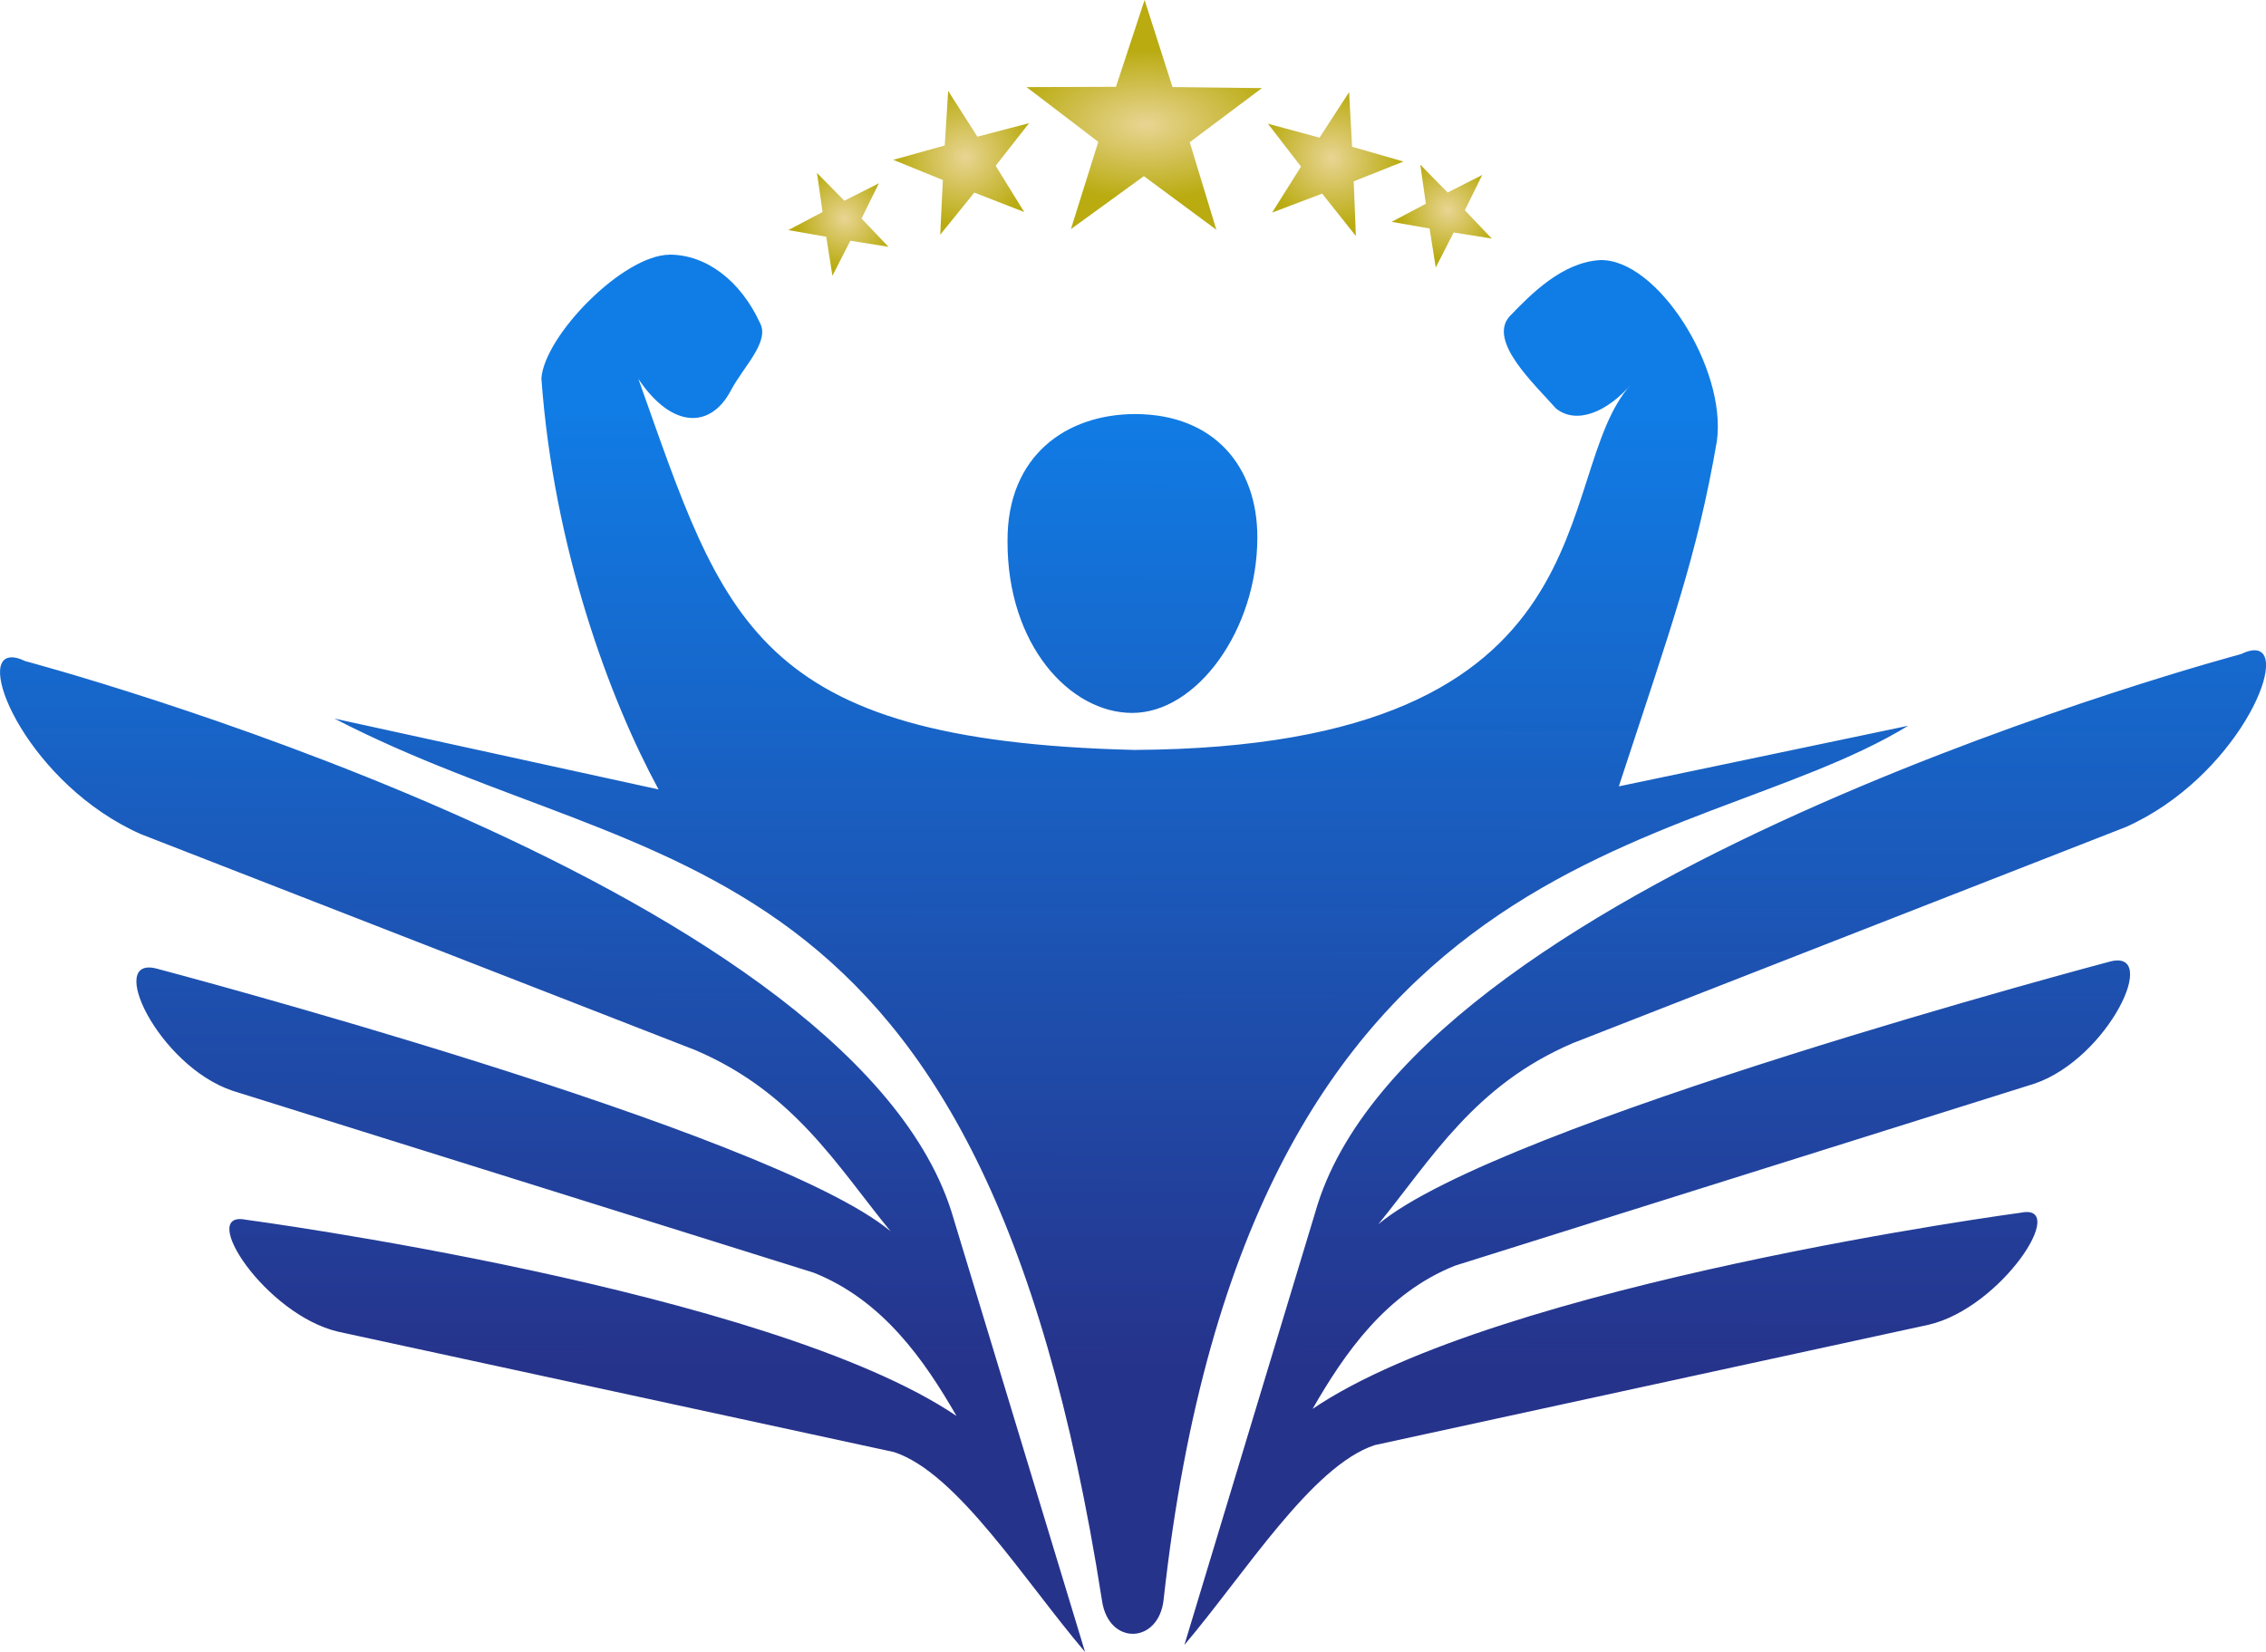
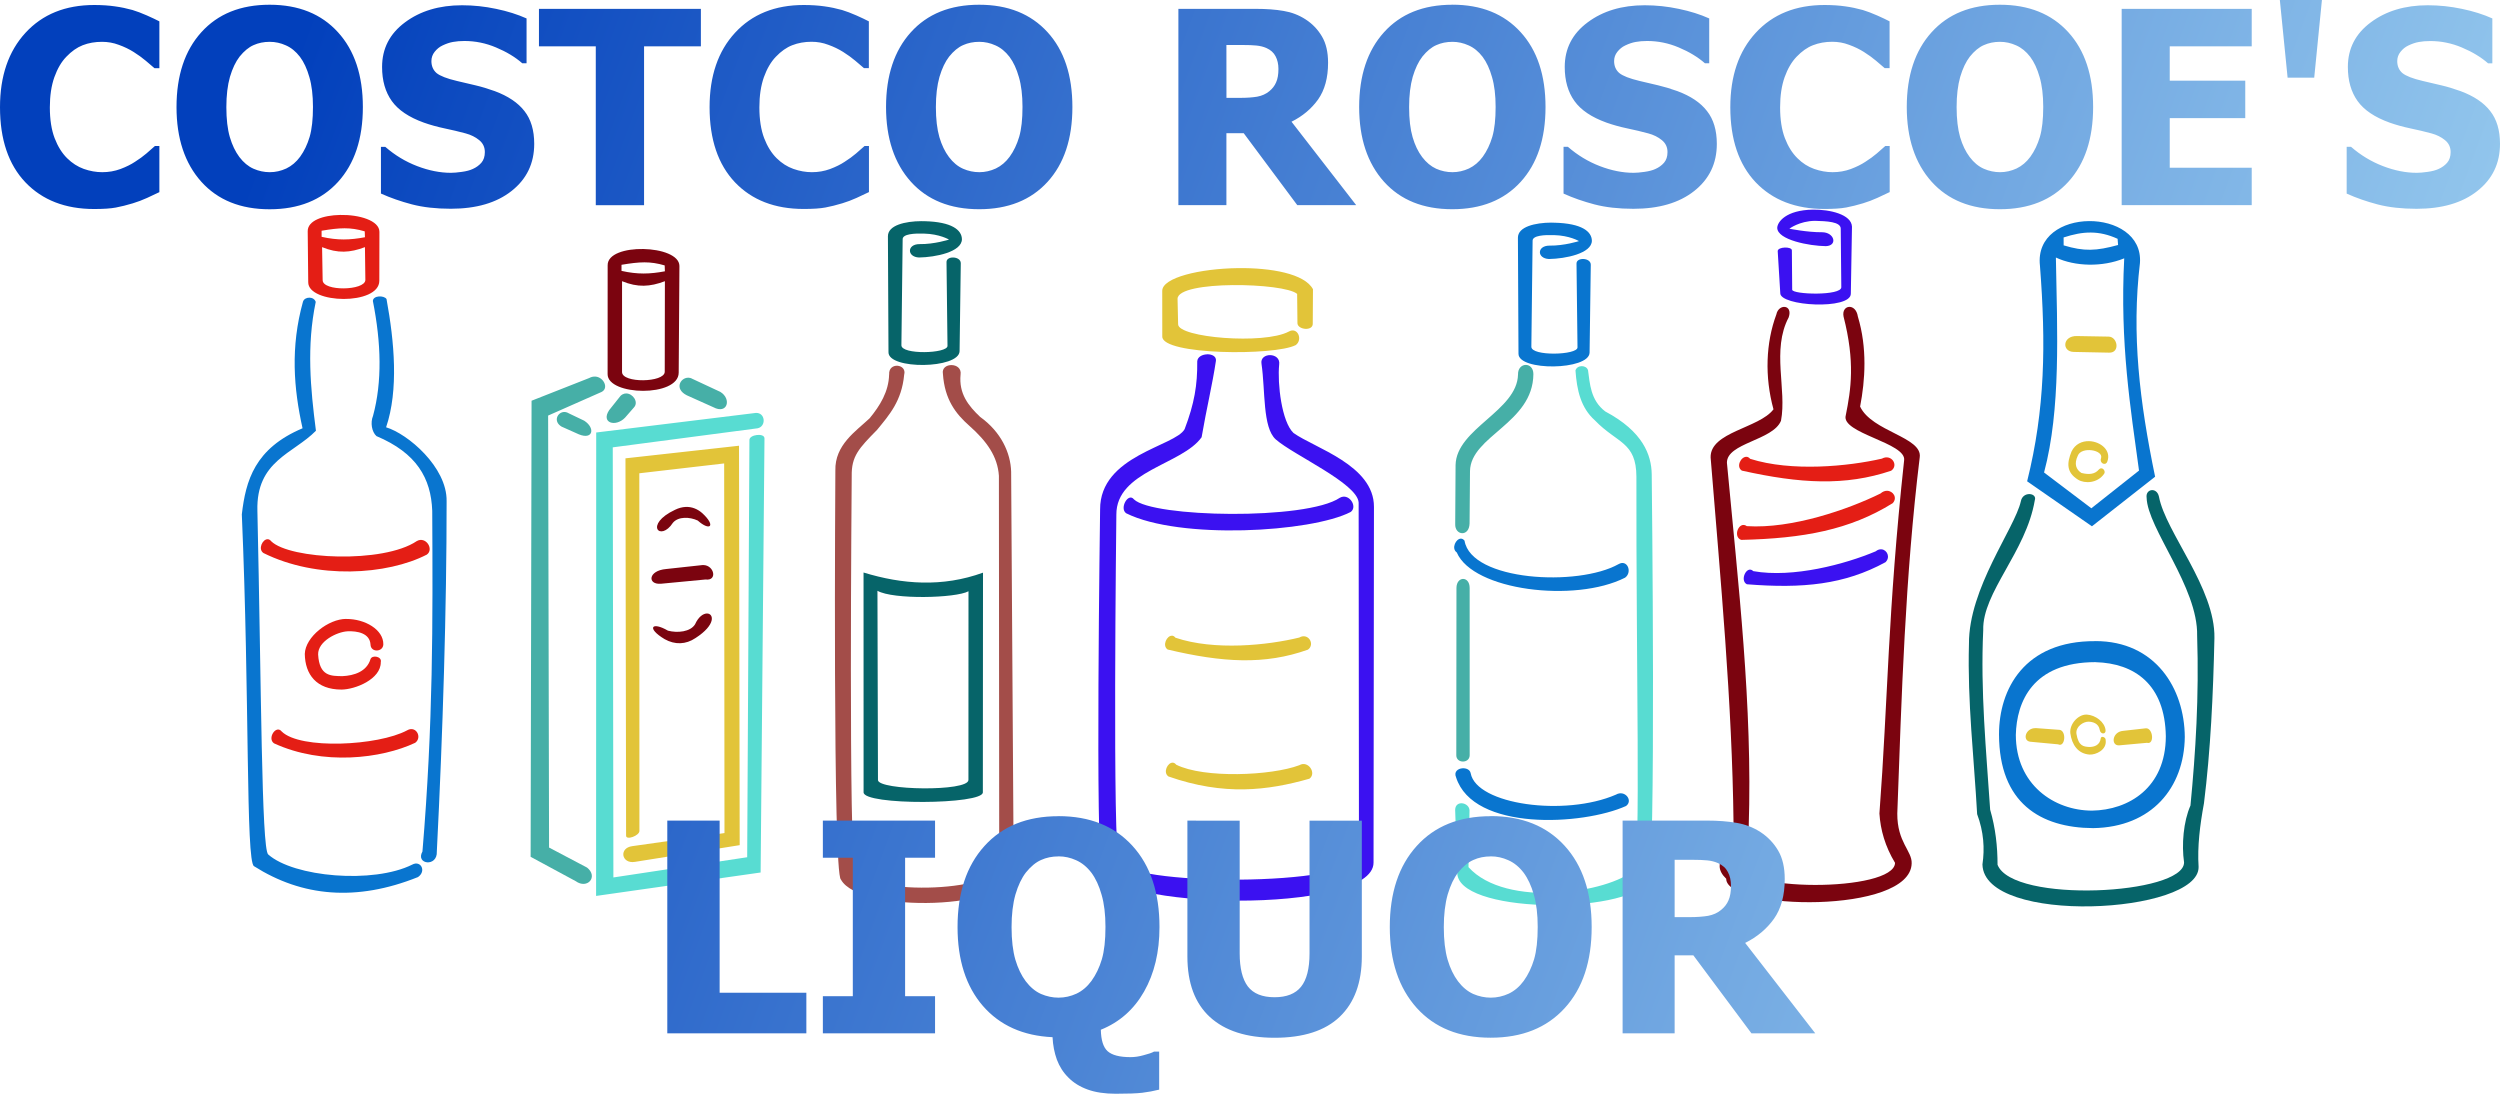
- <svg xmlns="http://www.w3.org/2000/svg" xmlns:xlink="http://www.w3.org/1999/xlink" width="48" height="35" viewBox="0 0 48 35">
-   <radialGradient xlink:href="#linearGradient1363" id="radialGradient1349" cx="393.758" cy="473.984" fx="393.758" fy="473.984" r="3.5" gradientTransform="matrix(1.1593,5.7937931e-6,-3.1107723e-6,0.622445,-62.72695,178.9612)" gradientUnits="userSpaceOnUse" />
-   <linearGradient id="linearGradient1363">
-     <stop style="stop-color:#e9d593;stop-opacity:1;" offset="0" id="stop1361" />
-     <stop style="stop-color:#b9ab10;stop-opacity:1;" offset="1" id="stop1359" />
+ <svg xmlns="http://www.w3.org/2000/svg" xmlns:xlink="http://www.w3.org/1999/xlink" width="48" height="21" viewBox="0 0 48 21" fill="none" xml:space="preserve">
+   <linearGradient id="linearGradient2277">
+     <stop style="stop-color:#0240bc;stop-opacity:1;" offset="0" id="stop2273" />
+     <stop style="stop-color:#9dd0f0;stop-opacity:1;" offset="1" id="stop2275" />
  </linearGradient>
-   <radialGradient xlink:href="#linearGradient1363" id="radialGradient1351" cx="393.715" cy="473.714" fx="393.715" fy="473.714" r="3.5" gradientTransform="matrix(1,0,0,0.9523839,0,22.55641)" gradientUnits="userSpaceOnUse" />
-   <radialGradient xlink:href="#linearGradient1363" id="radialGradient1351-4" cx="393.715" cy="473.714" fx="393.715" fy="473.714" r="3.5" gradientTransform="matrix(1,0,0,0.9523839,0,22.55641)" gradientUnits="userSpaceOnUse" />
-   <radialGradient xlink:href="#linearGradient1363" id="radialGradient1355" cx="393.715" cy="473.714" fx="393.715" fy="473.714" r="3.5" gradientTransform="matrix(1,0,0,0.9523839,0,22.55641)" gradientUnits="userSpaceOnUse" />
-   <radialGradient xlink:href="#linearGradient1363" id="radialGradient1355-5" cx="393.715" cy="473.714" fx="393.715" fy="473.714" r="3.5" gradientTransform="matrix(1,0,0,0.9523839,0,22.55641)" gradientUnits="userSpaceOnUse" />
-   <linearGradient xlink:href="#linearGradient1088" id="linearGradient1090" x1="395.021" y1="532.909" x2="395.098" y2="487.677" gradientUnits="userSpaceOnUse" gradientTransform="matrix(0.4422411,0,0,0.4534309,-150.5354,-212.6291)" />
-   <linearGradient id="linearGradient1088">
-     <stop style="stop-color:#26338b;stop-opacity:1;" offset="0" id="stop1084" />
-     <stop style="stop-color:#107de6;stop-opacity:1;" offset="1" id="stop1086" />
-   </linearGradient>
-   <path d="m 14.189,5.396 c -0.993,0.004 -2.656,1.717 -2.721,2.621 0.261,3.602 1.443,6.792 2.482,8.709 l -6.865,-1.501 c 6.795,3.517 13.691,2.254 16.259,18.692 0.141,0.954 1.198,0.917 1.304,-0.019 1.797,-16.328 11.118,-15.678 15.773,-18.521 l -6.13,1.284 c 1.124,-3.431 1.651,-4.855 2.077,-7.313 0.213,-1.543 -1.266,-3.877 -2.48,-3.837 -0.793,0.051 -1.443,0.703 -1.915,1.196 -0.46,0.528 0.547,1.445 0.983,1.944 0.438,0.358 1.1,0.072 1.599,-0.513 -1.759,1.926 -0.182,7.695 -10.527,7.751 -8.093,-0.198 -8.691,-2.762 -10.505,-7.86 0.72,1.071 1.534,1.045 1.955,0.251 0.261,-0.501 0.829,-1.031 0.624,-1.431 -0.421,-0.914 -1.145,-1.449 -1.913,-1.454 z m 9.86,3.377 c -1.455,-2.3e-4 -2.715,0.876 -2.707,2.688 -0.009,2.203 1.322,3.641 2.637,3.644 1.368,0.005 2.654,-1.755 2.655,-3.716 0.004,-1.486 -0.9,-2.612 -2.585,-2.616 z m 23.72,5.004 c -0.079,-0.003 -0.178,0.023 -0.299,0.082 0,0 -17.306,4.599 -19.557,11.653 l -2.824,9.339 c 1.28,-1.507 2.696,-3.793 4.032,-4.233 l 11.736,-2.551 c 1.54,-0.359 2.978,-2.576 1.958,-2.374 0,0 -11.054,1.475 -15.011,4.158 0.679,-1.183 1.559,-2.454 3.018,-3.035 l 12.276,-3.857 c 1.562,-0.533 2.683,-2.889 1.582,-2.582 0,0 -12.929,3.424 -15.483,5.561 1.143,-1.406 2.04,-2.947 4.123,-3.838 l 11.71,-4.577 c 2.338,-1.041 3.5,-3.718 2.74,-3.745 z m -47.536,0.151 c -0.763,0.027 0.403,2.703 2.748,3.744 l 11.747,4.577 c 2.089,0.891 2.989,2.432 4.136,3.838 -2.562,-2.137 -15.532,-5.561 -15.532,-5.561 -1.105,-0.307 0.02,2.05 1.587,2.582 l 12.315,3.856 c 1.464,0.581 2.346,1.853 3.027,3.036 -3.97,-2.683 -15.059,-4.158 -15.059,-4.158 -1.023,-0.202 0.42,2.016 1.965,2.374 l 11.772,2.55 c 1.34,0.44 2.761,2.727 4.045,4.234 l -2.833,-9.34 c -2.259,-7.053 -19.618,-11.653 -19.618,-11.653 -0.121,-0.059 -0.221,-0.083 -0.3,-0.081 z" fill="url(#linearGradient1090)" />
-   <g transform="matrix(0.4020373,0,0,0.4122099,-134.5992,-193.1471)">
-     <path d="m 395.86,477.047 -2.156,-1.556 -2.17,1.537 0.814,-2.532 -2.133,-1.588 2.659,-0.009 0.851,-2.519 0.83,2.526 2.659,0.031 -2.146,1.57 z" transform="matrix(1.771561,0,0,1.771561,-302.4088,-364.7427)" fill="url(#radialGradient1349)" />
-     <path d="m 395.86,477.047 -2.156,-1.556 -2.17,1.537 0.814,-2.532 -2.133,-1.588 2.659,-0.009 0.851,-2.519 0.83,2.526 2.659,0.031 -2.146,1.57 z" transform="matrix(1.021768,0.273782,-0.273782,1.021768,132.3613,-115.1142)" fill="url(#radialGradient1351)" />
-     <path d="m 395.86,477.047 -2.156,-1.556 -2.17,1.537 0.814,-2.532 -2.133,-1.588 2.659,-0.009 0.851,-2.519 0.83,2.526 2.659,0.031 -2.146,1.57 z" transform="matrix(1.021768,-0.273782,0.273782,1.021768,-146.3268,100.4114)" fill="url(#radialGradient1351-4)" />
-     <path d="m 395.86,477.047 -2.156,-1.556 -2.17,1.537 0.814,-2.532 -2.133,-1.588 2.659,-0.009 0.851,-2.519 0.83,2.526 2.659,0.031 -2.146,1.57 z" transform="matrix(0.54042,0.54042,-0.54042,0.54042,454.3144,10.57915)" fill="url(#radialGradient1355)" />
-     <path d="m 395.86,477.047 -2.156,-1.556 -2.17,1.537 0.814,-2.532 -2.133,-1.588 2.659,-0.009 0.851,-2.519 0.83,2.526 2.659,0.031 -2.146,1.57 z" transform="matrix(0.54042,0.54042,-0.54042,0.54042,422.5269,11.00337)" fill="url(#radialGradient1355-5)" />
-   </g>
+   <linearGradient xlink:href="#linearGradient2277" id="linearGradient2271" gradientUnits="userSpaceOnUse" x1="97.39" y1="302.425" x2="740.344" y2="545.52" gradientTransform="matrix(0.06346779,0,0,0.0648113,-1.385755,-16.31422)" />
+   <path id="path1367" style="display:inline;fill:#0975cf;fill-opacity:1;stroke-width:0.113" d="m 40.108,4.245 c -0.506,0.005 -1.005,0.286 -0.941,0.856 0.116,1.507 0.1,2.751 -0.246,4.14 l 1.244,0.864 1.213,-0.952 C 41.079,7.704 40.924,6.42 41.087,5.05 41.126,4.512 40.614,4.24 40.108,4.245 Z m -10.321,0.029 c -0.312,0.002 -0.645,0.078 -0.643,0.292 l 0.011,2.225 c -0.005,0.338 1.356,0.32 1.365,-0.02 l 0.023,-1.688 c 5e-4,-0.139 -0.278,-0.148 -0.274,-0.021 l 0.019,1.609 c -0.002,0.148 -0.89,0.173 -0.886,-0.014 l 0.024,-2.03 c -0.008,-0.11 0.239,-0.118 0.408,-0.113 0.303,0.007 0.482,0.115 0.482,0.115 0,0 -0.28,0.091 -0.566,0.087 -0.244,-1.908e-4 -0.244,0.247 -0.01,0.257 0.316,-0.005 0.822,-0.106 0.824,-0.351 -0.003,-0.178 -0.194,-0.333 -0.716,-0.346 -0.021,-5.061e-4 -0.041,-7.591e-4 -0.062,-6.326e-4 z m 10.358,0.191 c 0.167,0.001 0.332,0.038 0.513,0.12 l 0.009,0.119 c -0.421,0.115 -0.649,0.126 -1.045,0.007 l -7.49e-4,-0.152 c 0.188,-0.061 0.356,-0.096 0.523,-0.094 z m -0.671,0.48 c 0.367,0.172 0.89,0.187 1.311,0.015 -0.085,1.633 0.123,2.885 0.284,4.075 L 40.154,9.759 39.246,9.072 C 39.57,7.857 39.499,6.358 39.473,4.944 Z M 7.273,5.692 c -0.059,0.005 -0.111,0.033 -0.114,0.086 0.161,0.811 0.18,1.555 0.003,2.207 -0.054,0.129 -0.024,0.308 0.066,0.388 0.77,0.325 1.048,0.807 1.071,1.435 0.011,2.141 0.019,4.066 -0.188,6.541 -0.141,0.248 0.291,0.306 0.276,-9.5e-5 C 8.502,14.085 8.576,11.673 8.575,9.622 8.585,8.969 7.83,8.329 7.413,8.204 7.656,7.487 7.571,6.558 7.421,5.741 7.396,5.704 7.332,5.687 7.273,5.692 Z M 5.939,5.715 C 5.886,5.715 5.833,5.741 5.817,5.793 5.575,6.664 5.638,7.457 5.809,8.223 4.891,8.61 4.718,9.228 4.643,9.876 c 0.152,3.542 0.074,6.666 0.234,6.755 0.923,0.586 1.965,0.683 3.148,0.209 C 8.193,16.724 8.077,16.513 7.916,16.6 7.167,16.975 5.638,16.84 5.149,16.405 5.02,16.29 5.018,13.197 4.942,9.806 4.916,8.844 5.633,8.713 6.066,8.27 5.96,7.45 5.885,6.644 6.062,5.797 c -0.017,-0.055 -0.07,-0.082 -0.123,-0.082 z M 28.053,10.342 c -0.098,-0.005 -0.194,0.188 -0.083,0.265 0.312,0.732 2.269,0.973 3.232,0.484 0.142,-0.103 0.046,-0.359 -0.127,-0.259 -0.779,0.437 -2.829,0.324 -2.956,-0.451 -0.021,-0.026 -0.043,-0.038 -0.066,-0.039 z m 12.177,1.968 c -1.364,-0.008 -1.85,0.924 -1.849,1.792 0.003,1.316 0.795,1.792 1.808,1.798 1.128,-0.018 1.747,-0.778 1.759,-1.749 -0.005,-0.935 -0.566,-1.843 -1.717,-1.842 z m 0.005,0.404 c 0.75,0.02 1.333,0.428 1.349,1.423 -0.003,0.991 -0.716,1.416 -1.416,1.427 -0.73,-7.59e-4 -1.464,-0.5 -1.464,-1.455 0.015,-0.628 0.317,-1.395 1.531,-1.396 z M 28.084,14.751 c -0.089,0.004 -0.174,0.064 -0.128,0.172 0.331,1.045 2.438,0.925 3.264,0.552 0.142,-0.103 -0.022,-0.318 -0.194,-0.218 -0.978,0.425 -2.677,0.194 -2.789,-0.411 -0.013,-0.068 -0.083,-0.098 -0.152,-0.095 z" />
+   <path id="path555-9-4-7" style="display:inline;fill:#e2c439;fill-opacity:1;stroke-width:0.033" d="m 23.765,5.148 c -0.727,0.01 -1.449,0.181 -1.45,0.436 l 7.5e-4,0.878 c -0.003,0.357 2.158,0.372 2.562,0.164 C 25.02,6.523 24.915,6.267 24.743,6.367 24.266,6.62 22.621,6.482 22.62,6.227 l -0.011,-0.491 c 0.008,-0.358 2.049,-0.31 2.296,-0.093 l 0.006,0.566 c 0.01,0.125 0.301,0.154 0.294,0.002 L 25.209,5.553 C 25.051,5.256 24.406,5.139 23.765,5.148 Z M 39.876,6.452 C 39.598,6.446 39.584,6.752 39.814,6.757 l 0.681,0.014 c 0.215,0.006 0.164,-0.304 -0.008,-0.308 z m 0.233,2.018 c -0.132,-0.003 -0.266,0.054 -0.336,0.2 -0.091,0.223 -0.1,0.401 0.127,0.541 0.126,0.076 0.37,0.071 0.499,-0.113 0.039,-0.053 -0.037,-0.153 -0.103,-0.081 -0.076,0.088 -0.184,0.1 -0.332,0.064 -0.103,-0.065 -0.145,-0.172 -0.071,-0.33 0.067,-0.184 0.5,-0.114 0.447,0.048 -0.035,0.089 0.08,0.152 0.118,0.069 C 40.547,8.649 40.33,8.475 40.109,8.47 Z m -25.92,0.088 -2.18,0.242 0.012,7.245 c -6.5e-4,0.095 0.258,-5.82e-4 0.256,-0.092 l -0.002,-6.866 1.629,-0.189 0.006,7.097 -1.77,0.251 c -0.262,0.034 -0.21,0.344 0.05,0.302 l 2.012,-0.321 z m 8.313,3.648 c -0.098,-0.005 -0.194,0.189 -0.083,0.265 1.053,0.25 1.864,0.299 2.694,0.002 0.142,-0.103 0.005,-0.332 -0.167,-0.232 -0.604,0.148 -1.63,0.256 -2.377,0.003 -0.021,-0.026 -0.043,-0.038 -0.066,-0.039 z m 17.552,1.514 c -0.151,8.61e-4 -0.321,0.176 -0.304,0.357 0.03,0.226 0.15,0.395 0.369,0.411 0.121,0.007 0.335,-0.09 0.31,-0.276 0.005,-0.061 -0.087,-0.088 -0.094,-0.038 -0.017,0.134 -0.125,0.169 -0.224,0.168 -0.101,-0.008 -0.203,-0.01 -0.243,-0.251 -0.02,-0.143 0.135,-0.235 0.228,-0.235 0.086,0.001 0.198,0.033 0.219,0.158 0.013,0.089 0.121,0.091 0.112,0.005 -0.018,-0.16 -0.195,-0.289 -0.36,-0.299 -0.005,-2.78e-4 -0.01,-3.79e-4 -0.015,-3.79e-4 z m -0.966,0.26 c -0.201,-0.006 -0.264,0.24 -0.109,0.261 l 0.536,0.05 c 0.137,0.067 0.166,-0.257 0.03,-0.278 l -0.437,-0.032 c -0.007,-7.59e-4 -0.013,-0.001 -0.02,-0.001 z m 2.115,0.003 -0.436,0.049 c -0.217,0.017 -0.242,0.287 -0.081,0.279 l 0.536,-0.049 c 0.147,0.041 0.118,-0.284 -0.019,-0.279 z m -18.686,0.66 c -0.098,-0.005 -0.194,0.188 -0.083,0.265 1.067,0.374 1.905,0.272 2.707,0.043 0.142,-0.103 -0.022,-0.359 -0.194,-0.259 -0.537,0.203 -1.832,0.256 -2.364,-0.01 -0.021,-0.026 -0.043,-0.038 -0.066,-0.039 z" />
+   <path id="path1058" style="display:inline;fill:#7b040f;fill-opacity:1;stroke-width:0.065" d="M 12.352,4.781 C 12.007,4.774 11.663,4.874 11.667,5.094 l -0.001,2.088 c -0.005,0.419 1.366,0.449 1.365,-0.028 l 0.014,-2.048 C 13.043,4.9 12.697,4.787 12.352,4.781 Z m 0.022,0.256 c 0.129,1.336e-4 0.25,0.018 0.388,0.059 l 0.004,0.113 c -0.289,0.054 -0.522,0.062 -0.833,-0.008 L 11.933,5.084 c 0.173,-0.029 0.311,-0.047 0.441,-0.047 z m 0.392,0.362 -0.003,1.741 c -0.007,0.207 -0.82,0.221 -0.82,0.003 l 3.75e-4,-1.744 c 0.301,0.123 0.535,0.109 0.823,-1.339e-4 z M 35.502,5.892 c -0.069,0.005 -0.128,0.071 -0.106,0.185 0.224,0.873 0.143,1.398 0.043,1.896 -0.103,0.347 1.173,0.528 1.12,0.867 -0.316,2.924 -0.31,4.602 -0.474,6.78 0.02,0.316 0.11,0.632 0.3,0.947 -0.014,0.563 -3.074,0.576 -3.061,-0.027 -0.012,-0.224 0.233,-0.367 0.251,-0.66 0.076,-2.331 -0.201,-4.663 -0.418,-6.994 -0.006,-0.382 0.883,-0.428 1.038,-0.807 0.115,-0.598 -0.184,-1.359 0.148,-1.986 0.085,-0.249 -0.195,-0.265 -0.237,-0.056 -0.202,0.544 -0.227,1.196 -0.055,1.822 -0.275,0.365 -1.22,0.432 -1.207,0.925 0.19,2.344 0.413,4.688 0.44,7.032 -0.036,0.53 -0.479,0.729 -0.141,1.056 -10e-4,0.606 3.539,0.686 3.561,-0.295 0.009,-0.241 -0.279,-0.403 -0.276,-0.957 0.083,-2.27 0.15,-4.537 0.431,-6.841 C 36.912,8.39 35.939,8.287 35.714,7.806 35.812,7.3 35.853,6.68 35.671,6.078 35.651,5.944 35.571,5.887 35.502,5.892 Z M 13.167,9.733 c -0.068,0.003 -0.137,0.021 -0.206,0.055 -0.604,0.284 -0.283,0.623 -0.041,0.249 0.105,-0.124 0.323,-0.114 0.476,-0.043 0.24,0.214 0.356,0.104 0.086,-0.143 -0.095,-0.083 -0.203,-0.122 -0.316,-0.118 z m 0.341,1.116 c -0.007,-1.9e-4 -0.013,-9.5e-5 -0.02,2.78e-4 l -0.698,0.076 c -0.348,0.03 -0.363,0.301 -0.104,0.283 l 0.86,-0.082 c 0.233,0.031 0.168,-0.27 -0.037,-0.277 z m 0.065,0.93 c -0.07,8.6e-4 -0.163,0.062 -0.228,0.208 -0.09,0.145 -0.334,0.17 -0.52,0.122 -0.313,-0.183 -0.418,-0.049 -0.065,0.162 0.198,0.112 0.408,0.105 0.593,-0.02 0.4,-0.257 0.352,-0.474 0.219,-0.472 z" />
+   <path id="path1012-3" style="display:inline;fill:#46afa7;stroke-width:0.107" d="m 29.291,7.006 c -0.074,0.003 -0.148,0.065 -0.145,0.184 -0.015,0.699 -1.182,1.036 -1.199,1.737 l -0.007,1.134 c -0.009,0.221 0.269,0.253 0.276,-0.011 l 0.008,-1.005 C 28.236,8.367 29.432,8.129 29.441,7.184 29.441,7.061 29.365,7.004 29.291,7.006 Z M 11.432,7.231 c -0.037,-0.003 -0.078,0.004 -0.119,0.027 l -1.107,0.436 -0.018,8.757 0.865,0.467 c 0.225,0.162 0.438,-0.084 0.219,-0.26 l -0.73,-0.385 -0.018,-8.294 1.025,-0.453 c 0.144,-0.07 0.045,-0.282 -0.116,-0.296 z m 1.777,0.021 c -0.147,0.003 -0.267,0.215 -0.022,0.338 l 0.508,0.228 C 13.968,7.964 14.051,7.658 13.83,7.524 L 13.292,7.273 c -0.027,-0.016 -0.055,-0.022 -0.082,-0.022 z M 12.024,7.554 c -0.05,-5.819e-4 -0.101,0.024 -0.142,0.087 L 11.696,7.875 C 11.532,8.12 11.819,8.207 12,8.02 L 12.17,7.825 C 12.269,7.721 12.151,7.555 12.024,7.554 Z m -1.195,0.356 c -0.128,0.006 -0.212,0.182 -0.047,0.281 L 11.116,8.34 c 0.27,0.11 0.318,-0.123 0.1,-0.263 l -0.295,-0.141 c -0.032,-0.02 -0.064,-0.027 -0.093,-0.026 z m 17.263,3.205 c -0.063,3.79e-4 -0.127,0.059 -0.128,0.172 l -0.003,3.214 c -0.001,0.16 0.254,0.162 0.257,9.5e-5 l -5e-4,-3.211 c 9.5e-5,-0.118 -0.063,-0.175 -0.126,-0.175 z" />
+   <path id="path944" style="display:inline;fill:#066469;fill-opacity:1;stroke-width:0.064" d="m 17.691,4.246 c -0.312,0.002 -0.645,0.078 -0.643,0.292 l 0.011,2.225 c -0.005,0.338 1.356,0.32 1.365,-0.02 l 0.023,-1.688 C 18.448,4.916 18.169,4.906 18.173,5.033 l 0.019,1.609 c -0.002,0.148 -0.889,0.173 -0.885,-0.014 l 0.024,-2.03 c -0.008,-0.11 0.239,-0.118 0.408,-0.113 0.303,0.007 0.482,0.115 0.482,0.115 -1e-6,0 -0.28,0.091 -0.566,0.087 -0.244,-1.908e-4 -0.244,0.247 -0.01,0.257 0.316,-0.005 0.822,-0.106 0.824,-0.351 -0.003,-0.178 -0.194,-0.333 -0.716,-0.346 -0.021,-5.06e-4 -0.041,-7.59e-4 -0.062,-6.325e-4 z m 23.618,5.165 c -0.057,0.007 -0.106,0.058 -0.094,0.143 0.016,0.593 0.99,1.719 0.97,2.652 0.038,1.169 -0.029,2.232 -0.128,3.26 -0.136,0.307 -0.172,0.753 -0.123,1.092 7.5e-4,0.622 -3.288,0.792 -3.581,0.046 -1.88e-4,-0.353 -0.039,-0.705 -0.142,-1.058 -0.076,-1.141 -0.188,-2.273 -0.133,-3.448 -0.019,-0.724 0.823,-1.501 0.99,-2.493 0.052,-0.144 -0.233,-0.18 -0.268,0.022 -0.121,0.526 -1.003,1.665 -0.996,2.738 -0.031,1.117 0.097,2.18 0.157,3.266 0.127,0.341 0.147,0.66 0.102,0.966 0.025,1.176 4.169,0.954 4.15,0.047 -0.025,-0.386 0.025,-0.799 0.103,-1.22 0.127,-1.017 0.177,-2.087 0.201,-3.174 0.017,-0.959 -0.936,-2.029 -1.065,-2.714 -0.02,-0.094 -0.085,-0.132 -0.142,-0.125 z m -24.729,1.58 7.5e-4,4.221 c -0.007,0.254 2.3,0.24 2.29,9.6e-5 l 0.003,-4.217 c -0.779,0.283 -1.552,0.225 -2.294,-0.003 z m 0.267,0.352 c 0.298,0.172 1.508,0.143 1.748,0.009 l -0.001,3.623 c 0.002,0.229 -1.729,0.2 -1.737,0.003 z" />
+   <path id="path845-2-7-9" style="display:inline;fill:#3b11f1;fill-opacity:1;stroke-width:0.051" d="m 34.808,4.025 c -0.518,0.008 -0.682,0.237 -0.685,0.349 0.002,0.233 0.62,0.349 0.933,0.352 0.232,-0.007 0.168,-0.267 -0.074,-0.267 -0.284,0.002 -0.626,-0.068 -0.626,-0.068 0,0 0.191,-0.147 0.491,-0.151 0.224,0.006 0.494,0.016 0.495,0.15 l 0.011,1.124 c 0.004,0.17 -0.941,0.142 -0.943,0.048 L 34.404,4.809 c 0.004,-0.08 -0.273,-0.074 -0.272,0.013 l 0.049,0.803 c -0.017,0.254 1.36,0.33 1.355,0.012 L 35.558,4.352 C 35.548,4.117 35.134,4.02 34.808,4.025 Z M 23.178,6.803 c -0.091,0.002 -0.186,0.047 -0.191,0.135 0.005,0.452 -0.055,0.81 -0.242,1.301 -0.178,0.332 -1.628,0.5 -1.623,1.543 0,0 -0.096,6.692 0.035,6.869 0.012,0.819 5.22,0.922 5.215,-0.09 l 0.008,-6.829 C 26.383,8.931 25.237,8.602 24.835,8.313 24.609,8.099 24.524,7.368 24.56,7.001 c 0.036,-0.241 -0.381,-0.241 -0.339,-0.014 0.075,0.508 0.018,1.223 0.274,1.45 0.341,0.301 1.566,0.842 1.591,1.211 l 0.006,6.772 c 7.5e-4,0.622 -4.599,0.599 -4.607,0.091 -0.129,-0.115 -0.051,-6.628 -0.051,-6.628 -0.006,-0.843 1.263,-0.959 1.637,-1.488 0.094,-0.551 0.207,-1.009 0.275,-1.469 0.009,-0.085 -0.078,-0.126 -0.169,-0.124 z m 2.611,2.733 c -0.021,0.002 -0.043,0.009 -0.064,0.021 -0.645,0.437 -3.597,0.379 -3.953,0.031 -0.109,-0.14 -0.285,0.173 -0.149,0.267 1.026,0.511 3.548,0.368 4.31,-0.025 0.124,-0.09 0.004,-0.308 -0.143,-0.294 z M 36.127,10.547 c -0.035,-0.004 -0.075,0.007 -0.115,0.039 -0.581,0.245 -1.584,0.516 -2.349,0.38 -0.123,-0.124 -0.268,0.178 -0.123,0.252 1.068,0.086 1.874,0.007 2.662,-0.424 0.097,-0.095 0.031,-0.236 -0.075,-0.247 z" />
+   <path id="path822" style="display:inline;fill:#58dcd2;fill-opacity:1;stroke-width:0.066" d="m 30.37,7.03 c -0.052,2.531e-4 -0.104,0.027 -0.121,0.082 0.027,0.379 0.101,0.717 0.374,0.96 0.426,0.443 0.794,0.408 0.796,1.082 -0.007,3.515 0.085,7.433 -0.042,7.548 -0.482,0.436 -2.458,0.749 -3.182,-0.053 l 0.02,-1.091 c -0.008,-0.154 -0.273,-0.202 -0.276,-0.008 l 0.041,1.189 c -0.049,0.804 3.214,0.83 3.664,0.19 0.158,-0.089 0.069,-7.828 0.069,-7.828 C 31.706,8.74 31.55,8.287 30.821,7.9 30.536,7.684 30.526,7.36 30.49,7.108 30.474,7.056 30.422,7.03 30.37,7.03 Z M 14.512,7.928 c -0.012,4.555e-4 -0.026,0.002 -0.039,0.005 l -3.026,0.371 -0.002,8.898 3.159,-0.45 0.074,-8.335 c 9.5e-4,-0.11 -0.292,-0.074 -0.289,0.031 l -0.043,8.011 -2.569,0.388 -0.012,-8.258 2.782,-0.366 C 14.714,8.188 14.698,7.92 14.512,7.928 Z" />
+   <path id="path767-9-5" style="display:inline;fill:#e41e15;fill-opacity:1;stroke-width:0.066" d="m 6.529,4.127 c -0.322,0.006 -0.624,0.107 -0.621,0.313 l 0.01,0.978 c -0.005,0.419 1.366,0.449 1.365,-0.028 l 0.002,-0.938 C 7.285,4.233 6.894,4.119 6.529,4.127 Z m 0.086,0.256 c 0.129,1.336e-4 0.25,0.018 0.388,0.059 l 0.004,0.113 C 6.719,4.609 6.486,4.617 6.175,4.547 l -3.75e-4,-0.117 c 0.173,-0.029 0.311,-0.047 0.441,-0.047 z m 0.392,0.362 0.008,0.631 c -0.007,0.207 -0.82,0.221 -0.82,0.003 l -0.011,-0.634 c 0.301,0.123 0.535,0.109 0.823,-1.338e-4 z M 33.532,8.771 c -0.105,-0.005 -0.206,0.189 -0.088,0.265 1.121,0.25 1.984,0.299 2.866,0.002 0.151,-0.103 0.006,-0.332 -0.178,-0.232 -0.643,0.148 -1.735,0.256 -2.53,0.003 -0.022,-0.026 -0.046,-0.038 -0.07,-0.039 z m 2.698,0.652 c -0.04,1.911e-4 -0.083,0.015 -0.124,0.052 -0.618,0.305 -1.701,0.682 -2.567,0.627 -0.151,-0.11 -0.277,0.206 -0.108,0.264 1.196,-0.028 2.084,-0.192 2.909,-0.705 0.097,-0.104 0.008,-0.238 -0.111,-0.238 z M 5.141,10.353 c -0.098,-0.005 -0.194,0.189 -0.083,0.265 1.026,0.511 2.376,0.423 3.138,0.03 C 8.338,10.545 8.175,10.289 8.002,10.389 7.357,10.825 5.563,10.741 5.207,10.392 5.187,10.366 5.164,10.354 5.141,10.353 Z m 1.507,1.53 c -0.338,-8.6e-4 -0.786,0.342 -0.796,0.672 0.006,0.397 0.225,0.684 0.703,0.685 0.264,-0.001 0.76,-0.199 0.756,-0.527 0.028,-0.109 -0.168,-0.146 -0.198,-0.056 -0.073,0.24 -0.319,0.315 -0.537,0.325 -0.219,-0.003 -0.445,0.006 -0.468,-0.417 -0.005,-0.252 0.36,-0.433 0.565,-0.444 0.188,-0.008 0.427,0.035 0.441,0.255 0.004,0.157 0.242,0.147 0.246,-0.005 0.003,-0.282 -0.353,-0.489 -0.712,-0.487 z m 1.259,2.116 c -0.028,-0.002 -0.058,0.005 -0.091,0.024 -0.557,0.298 -2.05,0.372 -2.406,0.023 -0.109,-0.14 -0.285,0.132 -0.149,0.226 0.939,0.432 2.065,0.294 2.71,-0.01 0.115,-0.083 0.055,-0.255 -0.065,-0.263 z" />
+   <path d="m 17.072,7.191 c -0.017,-0.245 0.347,-0.206 0.288,0.004 -0.047,0.507 -0.289,0.775 -0.52,1.058 -0.347,0.353 -0.494,0.504 -0.487,0.886 0,0 -0.064,7.408 0.065,7.523 0.051,0.537 2.753,0.498 2.767,-0.065 l -0.006,-7.462 C 19.154,8.765 18.949,8.474 18.609,8.173 18.352,7.946 18.137,7.672 18.104,7.178 c -0.043,-0.227 0.375,-0.227 0.339,0.014 -0.036,0.367 0.15,0.599 0.376,0.813 0.402,0.288 0.585,0.691 0.595,1.051 l 0.049,7.68 c -0.009,0.734 -2.96,0.81 -3.317,0.152 -0.16,-0.089 -0.107,-7.853 -0.107,-7.853 -0.013,-0.493 0.395,-0.756 0.657,-1.003 0.2,-0.242 0.368,-0.515 0.375,-0.842 z" style="display:inline;fill:#a34d49;fill-opacity:1;stroke-width:0.064" id="path614" />
+   <path d="m 43.773,0 0.149,1.491 h 0.511 L 44.581,0 Z M 5.177,0.091 c -0.557,0 -0.994,0.176 -1.312,0.529 C 3.548,0.971 3.389,1.45 3.389,2.056 c 0,0.601 0.159,1.079 0.476,1.433 0.317,0.353 0.755,0.529 1.312,0.529 0.555,0 0.993,-0.175 1.312,-0.524 C 6.807,3.144 6.967,2.665 6.967,2.056 6.967,1.446 6.807,0.967 6.488,0.618 6.169,0.267 5.732,0.091 5.177,0.091 Z m 13.623,0 c -0.557,0 -0.994,0.176 -1.312,0.529 -0.317,0.351 -0.476,0.83 -0.476,1.435 0,0.601 0.159,1.079 0.476,1.433 0.317,0.353 0.755,0.529 1.312,0.529 0.555,0 0.993,-0.175 1.312,-0.524 0.319,-0.349 0.478,-0.829 0.478,-1.438 0,-0.609 -0.159,-1.089 -0.478,-1.438 C 19.792,0.267 19.355,0.091 18.8,0.091 Z m 9.084,0 c -0.557,0 -0.994,0.176 -1.312,0.529 -0.317,0.351 -0.476,0.83 -0.476,1.435 0,0.601 0.159,1.079 0.476,1.433 0.317,0.353 0.755,0.529 1.312,0.529 0.555,0 0.993,-0.175 1.312,-0.524 0.319,-0.349 0.478,-0.829 0.478,-1.438 0,-0.609 -0.159,-1.089 -0.478,-1.438 -0.319,-0.351 -0.756,-0.527 -1.312,-0.527 z m 10.514,0 c -0.557,0 -0.994,0.176 -1.312,0.529 -0.317,0.351 -0.476,0.83 -0.476,1.435 0,0.601 0.159,1.079 0.476,1.433 0.317,0.353 0.755,0.529 1.312,0.529 0.555,0 0.993,-0.175 1.312,-0.524 0.319,-0.349 0.478,-0.829 0.478,-1.438 0,-0.609 -0.159,-1.089 -0.478,-1.438 C 39.391,0.267 38.953,0.091 38.398,0.091 Z M 1.81,0.096 c -0.554,0 -0.994,0.178 -1.321,0.534 C 0.163,0.985 0,1.461 0,2.058 0,2.678 0.163,3.159 0.488,3.501 0.814,3.842 1.254,4.013 1.807,4.013 c 0.177,0 0.316,-0.009 0.417,-0.028 0.101,-0.019 0.209,-0.046 0.325,-0.081 0.094,-0.029 0.186,-0.063 0.275,-0.104 0.089,-0.042 0.168,-0.079 0.236,-0.111 V 2.803 H 2.975 c -0.046,0.042 -0.101,0.09 -0.164,0.144 -0.063,0.054 -0.136,0.107 -0.218,0.159 -0.076,0.051 -0.169,0.097 -0.28,0.139 -0.111,0.041 -0.227,0.061 -0.35,0.061 -0.117,0 -0.236,-0.021 -0.355,-0.063 C 1.492,3.201 1.385,3.133 1.289,3.038 1.19,2.94 1.11,2.812 1.049,2.653 0.988,2.493 0.957,2.295 0.957,2.061 c 0,-0.223 0.029,-0.416 0.087,-0.58 C 1.103,1.317 1.179,1.187 1.272,1.091 1.373,0.985 1.478,0.911 1.589,0.868 1.702,0.824 1.825,0.803 1.959,0.803 c 0.112,0 0.22,0.019 0.322,0.058 0.104,0.037 0.199,0.083 0.285,0.137 0.086,0.054 0.163,0.11 0.231,0.167 0.068,0.056 0.124,0.104 0.169,0.144 h 0.094 V 0.41 C 2.998,0.378 2.918,0.34 2.819,0.296 2.72,0.252 2.628,0.218 2.544,0.192 2.436,0.162 2.324,0.138 2.206,0.122 2.089,0.105 1.957,0.096 1.81,0.096 Z m 13.623,0 c -0.554,0 -0.994,0.178 -1.321,0.534 -0.326,0.354 -0.488,0.83 -0.488,1.428 0,0.619 0.163,1.1 0.488,1.443 0.326,0.341 0.765,0.511 1.319,0.511 0.177,0 0.316,-0.009 0.417,-0.028 0.101,-0.019 0.209,-0.046 0.325,-0.081 0.094,-0.029 0.186,-0.063 0.275,-0.104 0.089,-0.042 0.168,-0.079 0.236,-0.111 V 2.803 h -0.084 c -0.046,0.042 -0.101,0.09 -0.164,0.144 -0.063,0.054 -0.136,0.107 -0.218,0.159 -0.076,0.051 -0.169,0.097 -0.28,0.139 -0.111,0.041 -0.227,0.061 -0.35,0.061 -0.117,0 -0.236,-0.021 -0.355,-0.063 C 15.115,3.201 15.008,3.133 14.912,3.038 14.813,2.94 14.733,2.812 14.672,2.653 14.611,2.493 14.58,2.295 14.58,2.061 c 0,-0.223 0.029,-0.416 0.087,-0.58 0.059,-0.164 0.136,-0.294 0.228,-0.39 0.101,-0.106 0.207,-0.181 0.317,-0.223 0.112,-0.044 0.236,-0.066 0.369,-0.066 0.112,0 0.22,0.019 0.322,0.058 0.104,0.037 0.199,0.083 0.285,0.137 0.086,0.054 0.163,0.11 0.231,0.167 0.068,0.056 0.124,0.104 0.169,0.144 h 0.094 V 0.41 C 16.621,0.378 16.541,0.34 16.442,0.296 16.343,0.252 16.251,0.218 16.167,0.192 16.06,0.162 15.947,0.138 15.83,0.122 15.712,0.105 15.58,0.096 15.433,0.096 Z m 19.598,0 c -0.554,0 -0.994,0.178 -1.321,0.534 -0.326,0.354 -0.488,0.83 -0.488,1.428 0,0.619 0.163,1.1 0.488,1.443 0.326,0.341 0.765,0.511 1.319,0.511 0.177,0 0.316,-0.009 0.417,-0.028 0.101,-0.019 0.209,-0.046 0.325,-0.081 0.094,-0.029 0.186,-0.063 0.275,-0.104 0.089,-0.042 0.168,-0.079 0.236,-0.111 V 2.803 h -0.084 c -0.046,0.042 -0.101,0.09 -0.164,0.144 -0.063,0.054 -0.136,0.107 -0.218,0.159 -0.076,0.051 -0.169,0.097 -0.28,0.139 -0.111,0.041 -0.227,0.061 -0.35,0.061 -0.117,0 -0.236,-0.021 -0.355,-0.063 C 34.713,3.201 34.606,3.133 34.511,3.038 34.411,2.94 34.331,2.812 34.27,2.653 34.209,2.493 34.178,2.295 34.178,2.061 c 0,-0.223 0.029,-0.416 0.087,-0.58 0.059,-0.164 0.136,-0.294 0.228,-0.39 0.101,-0.106 0.207,-0.181 0.317,-0.223 0.112,-0.044 0.236,-0.066 0.369,-0.066 0.112,0 0.22,0.019 0.322,0.058 0.104,0.037 0.199,0.083 0.285,0.137 0.086,0.054 0.163,0.11 0.231,0.167 0.068,0.056 0.124,0.104 0.169,0.144 h 0.094 V 0.41 C 36.22,0.378 36.139,0.34 36.04,0.296 35.941,0.252 35.849,0.218 35.765,0.192 35.658,0.162 35.545,0.138 35.428,0.122 35.311,0.105 35.178,0.096 35.031,0.096 Z M 8.871,0.101 c -0.438,0 -0.803,0.11 -1.096,0.329 -0.293,0.218 -0.439,0.503 -0.439,0.856 0,0.262 0.062,0.479 0.186,0.653 0.124,0.174 0.329,0.312 0.615,0.415 0.124,0.044 0.257,0.081 0.399,0.111 0.144,0.03 0.278,0.062 0.404,0.096 0.101,0.027 0.188,0.07 0.26,0.129 0.073,0.059 0.109,0.136 0.109,0.23 0,0.084 -0.022,0.153 -0.067,0.205 -0.045,0.051 -0.099,0.09 -0.164,0.119 -0.053,0.025 -0.123,0.044 -0.211,0.056 -0.086,0.012 -0.155,0.018 -0.208,0.018 -0.21,0 -0.426,-0.043 -0.65,-0.129 C 7.787,3.104 7.583,2.981 7.398,2.82 H 7.314 v 0.896 c 0.183,0.083 0.382,0.152 0.595,0.208 0.215,0.056 0.464,0.084 0.746,0.084 0.491,0 0.88,-0.114 1.168,-0.342 0.289,-0.228 0.434,-0.529 0.434,-0.904 0,-0.262 -0.063,-0.472 -0.188,-0.63 C 9.944,1.971 9.754,1.844 9.498,1.749 9.367,1.702 9.244,1.665 9.128,1.638 9.014,1.611 8.895,1.583 8.771,1.554 8.58,1.509 8.45,1.458 8.382,1.403 8.316,1.345 8.283,1.268 8.283,1.172 c 0,-0.066 0.021,-0.125 0.062,-0.177 0.043,-0.054 0.093,-0.095 0.151,-0.122 0.071,-0.034 0.139,-0.057 0.203,-0.068 0.064,-0.012 0.137,-0.018 0.218,-0.018 0.208,0 0.411,0.041 0.607,0.124 C 9.723,0.994 9.891,1.095 10.028,1.215 h 0.082 V 0.354 C 9.938,0.277 9.743,0.215 9.525,0.17 9.309,0.124 9.09,0.101 8.871,0.101 Z m 22.707,0 c -0.438,0 -0.803,0.11 -1.096,0.329 -0.293,0.218 -0.439,0.503 -0.439,0.856 0,0.262 0.062,0.479 0.186,0.653 0.124,0.174 0.329,0.312 0.615,0.415 0.124,0.044 0.257,0.081 0.399,0.111 0.144,0.03 0.278,0.062 0.404,0.096 0.101,0.027 0.188,0.07 0.26,0.129 0.073,0.059 0.109,0.136 0.109,0.23 0,0.084 -0.022,0.153 -0.067,0.205 -0.045,0.051 -0.099,0.09 -0.164,0.119 -0.053,0.025 -0.123,0.044 -0.211,0.056 -0.086,0.012 -0.155,0.018 -0.208,0.018 -0.21,0 -0.426,-0.043 -0.65,-0.129 -0.223,-0.086 -0.427,-0.209 -0.612,-0.37 h -0.084 V 3.717 c 0.183,0.083 0.382,0.152 0.595,0.208 0.215,0.056 0.464,0.084 0.746,0.084 0.491,0 0.88,-0.114 1.168,-0.342 0.289,-0.228 0.434,-0.529 0.434,-0.904 0,-0.262 -0.063,-0.472 -0.188,-0.63 C 32.651,1.971 32.461,1.844 32.205,1.749 32.074,1.702 31.951,1.665 31.836,1.638 31.722,1.611 31.602,1.583 31.479,1.554 c -0.192,-0.046 -0.321,-0.096 -0.389,-0.152 -0.066,-0.057 -0.099,-0.134 -0.099,-0.23 0,-0.066 0.021,-0.125 0.062,-0.177 0.043,-0.054 0.093,-0.095 0.151,-0.122 0.071,-0.034 0.139,-0.057 0.203,-0.068 0.064,-0.012 0.137,-0.018 0.218,-0.018 0.208,0 0.411,0.041 0.607,0.124 0.198,0.083 0.366,0.184 0.503,0.304 h 0.082 V 0.354 C 32.645,0.277 32.45,0.215 32.232,0.17 32.016,0.124 31.798,0.101 31.578,0.101 Z m 15.036,0 c -0.438,0 -0.803,0.11 -1.096,0.329 -0.293,0.218 -0.439,0.503 -0.439,0.856 0,0.262 0.062,0.479 0.186,0.653 0.124,0.174 0.329,0.312 0.615,0.415 0.124,0.044 0.257,0.081 0.399,0.111 0.144,0.03 0.278,0.062 0.404,0.096 0.101,0.027 0.188,0.07 0.26,0.129 0.073,0.059 0.109,0.136 0.109,0.23 0,0.084 -0.022,0.153 -0.067,0.205 -0.045,0.051 -0.099,0.09 -0.164,0.119 -0.053,0.025 -0.123,0.044 -0.211,0.056 -0.086,0.012 -0.155,0.018 -0.208,0.018 -0.21,0 -0.426,-0.043 -0.65,-0.129 -0.223,-0.086 -0.427,-0.209 -0.612,-0.37 h -0.084 V 3.717 c 0.183,0.083 0.382,0.152 0.595,0.208 0.215,0.056 0.464,0.084 0.746,0.084 0.491,0 0.88,-0.114 1.168,-0.342 C 47.855,3.438 48,3.137 48,2.762 48,2.5 47.937,2.29 47.812,2.132 47.688,1.971 47.498,1.844 47.241,1.749 47.111,1.702 46.988,1.665 46.872,1.638 46.758,1.611 46.639,1.583 46.515,1.554 46.323,1.509 46.193,1.458 46.126,1.403 c -0.066,-0.057 -0.099,-0.134 -0.099,-0.23 0,-0.066 0.021,-0.125 0.062,-0.177 0.043,-0.054 0.093,-0.095 0.151,-0.122 0.071,-0.034 0.139,-0.057 0.203,-0.068 0.064,-0.012 0.137,-0.018 0.218,-0.018 0.208,0 0.411,0.041 0.607,0.124 0.198,0.083 0.366,0.184 0.503,0.304 h 0.082 V 0.354 C 47.682,0.277 47.487,0.215 47.269,0.17 47.052,0.124 46.834,0.101 46.614,0.101 Z M 10.348,0.17 V 0.889 h 1.091 v 3.051 h 0.927 V 0.889 h 1.091 V 0.17 Z m 12.277,0 V 3.939 h 0.922 V 2.557 h 0.332 l 1.029,1.382 H 26.039 L 24.797,2.337 c 0.213,-0.106 0.383,-0.249 0.511,-0.428 0.127,-0.181 0.191,-0.415 0.191,-0.704 0,-0.204 -0.039,-0.372 -0.117,-0.504 C 25.304,0.568 25.2,0.458 25.067,0.372 24.938,0.289 24.798,0.235 24.646,0.21 24.494,0.183 24.315,0.17 24.11,0.17 Z m 18.111,0 V 3.939 h 2.497 V 3.22 h -1.574 v -0.952 h 1.45 V 1.549 h -1.45 V 0.889 h 1.574 V 0.17 Z M 5.179,0.803 c 0.107,0 0.211,0.023 0.31,0.068 0.101,0.044 0.191,0.117 0.27,0.22 0.076,0.101 0.136,0.231 0.181,0.39 0.046,0.157 0.069,0.348 0.069,0.572 0,0.236 -0.021,0.428 -0.064,0.575 -0.043,0.145 -0.104,0.273 -0.183,0.382 -0.074,0.101 -0.163,0.176 -0.265,0.225 -0.102,0.047 -0.208,0.071 -0.317,0.071 -0.107,0 -0.212,-0.022 -0.312,-0.066 C 4.766,3.195 4.676,3.12 4.596,3.015 4.519,2.912 4.458,2.785 4.413,2.633 4.368,2.479 4.346,2.287 4.346,2.056 c 0,-0.224 0.023,-0.418 0.069,-0.58 C 4.463,1.314 4.525,1.184 4.601,1.086 4.687,0.98 4.777,0.906 4.869,0.866 4.962,0.824 5.065,0.803 5.179,0.803 Z m 13.623,0 c 0.107,0 0.211,0.023 0.31,0.068 0.101,0.044 0.191,0.117 0.27,0.22 0.076,0.101 0.136,0.231 0.181,0.39 0.046,0.157 0.069,0.348 0.069,0.572 0,0.236 -0.021,0.428 -0.064,0.575 -0.043,0.145 -0.104,0.273 -0.183,0.382 -0.074,0.101 -0.163,0.176 -0.265,0.225 -0.102,0.047 -0.208,0.071 -0.317,0.071 -0.107,0 -0.212,-0.022 -0.312,-0.066 C 18.389,3.195 18.299,3.12 18.22,3.015 18.142,2.912 18.081,2.785 18.036,2.633 17.992,2.479 17.969,2.287 17.969,2.056 c 0,-0.224 0.023,-0.418 0.069,-0.58 0.048,-0.162 0.11,-0.292 0.186,-0.39 0.086,-0.106 0.175,-0.18 0.268,-0.22 0.093,-0.042 0.196,-0.063 0.31,-0.063 z m 9.084,0 c 0.107,0 0.211,0.023 0.31,0.068 0.101,0.044 0.191,0.117 0.27,0.22 0.076,0.101 0.136,0.231 0.181,0.39 0.046,0.157 0.069,0.348 0.069,0.572 0,0.236 -0.021,0.428 -0.064,0.575 -0.043,0.145 -0.104,0.273 -0.183,0.382 -0.074,0.101 -0.163,0.176 -0.265,0.225 -0.102,0.047 -0.208,0.071 -0.317,0.071 -0.107,0 -0.212,-0.022 -0.312,-0.066 -0.101,-0.046 -0.191,-0.121 -0.27,-0.225 -0.078,-0.103 -0.139,-0.23 -0.183,-0.382 -0.045,-0.154 -0.067,-0.346 -0.067,-0.577 0,-0.224 0.023,-0.418 0.069,-0.58 0.048,-0.162 0.11,-0.292 0.186,-0.39 0.086,-0.106 0.175,-0.18 0.268,-0.22 0.093,-0.042 0.196,-0.063 0.31,-0.063 z m 10.514,0 c 0.107,0 0.211,0.023 0.31,0.068 0.101,0.044 0.191,0.117 0.27,0.22 0.076,0.101 0.136,0.231 0.181,0.39 0.046,0.157 0.069,0.348 0.069,0.572 0,0.236 -0.021,0.428 -0.064,0.575 -0.043,0.145 -0.104,0.273 -0.183,0.382 -0.074,0.101 -0.163,0.176 -0.265,0.225 -0.102,0.047 -0.208,0.071 -0.317,0.071 -0.107,0 -0.212,-0.022 -0.312,-0.066 C 37.987,3.195 37.897,3.12 37.818,3.015 37.74,2.912 37.679,2.785 37.634,2.633 37.59,2.479 37.567,2.287 37.567,2.056 c 0,-0.224 0.023,-0.418 0.069,-0.58 0.048,-0.162 0.11,-0.292 0.186,-0.39 0.086,-0.106 0.175,-0.18 0.268,-0.22 0.093,-0.042 0.196,-0.063 0.31,-0.063 z m -14.853,0.061 h 0.31 c 0.106,0 0.194,0.003 0.265,0.01 0.071,0.007 0.136,0.023 0.193,0.048 0.083,0.037 0.141,0.09 0.176,0.159 0.036,0.068 0.055,0.149 0.055,0.243 0,0.106 -0.015,0.192 -0.045,0.258 -0.028,0.066 -0.072,0.122 -0.131,0.17 -0.063,0.052 -0.14,0.087 -0.231,0.104 -0.089,0.015 -0.198,0.023 -0.327,0.023 H 23.548 Z M 20.322,15.671 c -0.603,0 -1.077,0.191 -1.421,0.573 -0.344,0.38 -0.516,0.899 -0.516,1.555 0,0.634 0.162,1.139 0.486,1.514 0.326,0.375 0.772,0.575 1.338,0.601 0.007,0.154 0.035,0.297 0.083,0.431 0.05,0.133 0.124,0.249 0.223,0.346 0.098,0.099 0.221,0.175 0.368,0.228 C 21.032,20.973 21.212,21 21.423,21 c 0.231,0 0.4,-0.006 0.508,-0.019 0.109,-0.013 0.217,-0.033 0.325,-0.06 v -0.73 h -0.099 c -0.039,0.022 -0.105,0.045 -0.196,0.068 -0.09,0.026 -0.175,0.038 -0.255,0.038 -0.209,0 -0.356,-0.038 -0.441,-0.115 -0.082,-0.075 -0.125,-0.212 -0.129,-0.411 0.358,-0.144 0.635,-0.389 0.83,-0.732 0.197,-0.346 0.296,-0.759 0.296,-1.24 0,-0.66 -0.173,-1.179 -0.518,-1.558 -0.346,-0.38 -0.819,-0.571 -1.421,-0.571 z m 8.299,0 c -0.603,0 -1.077,0.191 -1.421,0.573 -0.344,0.38 -0.516,0.899 -0.516,1.555 0,0.651 0.172,1.168 0.516,1.552 0.344,0.382 0.817,0.573 1.421,0.573 0.602,0 1.075,-0.189 1.421,-0.568 0.346,-0.378 0.518,-0.898 0.518,-1.558 0,-0.66 -0.173,-1.179 -0.518,-1.558 -0.346,-0.38 -0.819,-0.571 -1.421,-0.571 z m -15.809,0.085 v 4.084 h 2.67 v -0.779 h -1.665 v -3.305 z m 2.987,0 v 0.713 h 0.575 V 19.127 h -0.575 v 0.713 H 17.953 V 19.127 h -0.575 v -2.658 h 0.575 v -0.713 z m 6.999,0 v 2.608 c 0,0.51 0.144,0.898 0.432,1.163 0.29,0.265 0.704,0.398 1.241,0.398 0.553,0 0.971,-0.134 1.252,-0.403 0.283,-0.271 0.424,-0.657 0.424,-1.16 v -2.605 h -1.004 v 2.548 c 0,0.294 -0.055,0.508 -0.164,0.642 -0.107,0.133 -0.277,0.2 -0.508,0.2 -0.236,0 -0.407,-0.07 -0.513,-0.208 -0.104,-0.139 -0.156,-0.35 -0.156,-0.634 v -2.548 z m 8.356,0 v 4.084 h 0.999 v -1.497 h 0.36 l 1.115,1.497 h 1.225 l -1.346,-1.736 c 0.231,-0.115 0.415,-0.27 0.553,-0.463 0.138,-0.196 0.207,-0.45 0.207,-0.763 0,-0.221 -0.042,-0.403 -0.126,-0.546 -0.084,-0.144 -0.198,-0.263 -0.341,-0.357 -0.14,-0.09 -0.292,-0.148 -0.457,-0.176 -0.165,-0.029 -0.358,-0.044 -0.58,-0.044 z m -10.829,0.686 c 0.116,0 0.228,0.025 0.336,0.074 0.109,0.048 0.207,0.127 0.293,0.239 0.082,0.11 0.148,0.251 0.196,0.422 0.05,0.17 0.075,0.377 0.075,0.62 0,0.256 -0.023,0.463 -0.07,0.623 -0.047,0.157 -0.113,0.295 -0.199,0.414 -0.081,0.11 -0.176,0.191 -0.287,0.244 -0.111,0.051 -0.226,0.077 -0.344,0.077 -0.116,0 -0.229,-0.024 -0.338,-0.071 -0.109,-0.049 -0.207,-0.131 -0.293,-0.244 -0.084,-0.112 -0.15,-0.25 -0.199,-0.414 -0.048,-0.166 -0.073,-0.375 -0.073,-0.625 0,-0.243 0.025,-0.452 0.075,-0.628 0.052,-0.176 0.119,-0.316 0.201,-0.422 0.093,-0.115 0.19,-0.195 0.29,-0.239 0.1,-0.046 0.212,-0.069 0.336,-0.069 z m 8.299,0 c 0.116,0 0.228,0.025 0.336,0.074 0.109,0.048 0.207,0.127 0.293,0.239 0.082,0.11 0.148,0.251 0.196,0.422 0.05,0.17 0.075,0.377 0.075,0.62 0,0.256 -0.023,0.463 -0.07,0.623 -0.047,0.157 -0.113,0.295 -0.199,0.414 -0.081,0.11 -0.176,0.191 -0.287,0.244 -0.111,0.051 -0.226,0.077 -0.344,0.077 -0.116,0 -0.229,-0.024 -0.338,-0.071 -0.109,-0.049 -0.207,-0.131 -0.293,-0.244 -0.084,-0.112 -0.15,-0.25 -0.199,-0.414 -0.048,-0.166 -0.073,-0.375 -0.073,-0.625 0,-0.243 0.025,-0.452 0.075,-0.628 0.052,-0.176 0.119,-0.316 0.201,-0.422 0.093,-0.115 0.19,-0.195 0.29,-0.239 0.1,-0.046 0.212,-0.069 0.336,-0.069 z m 3.529,0.066 h 0.336 c 0.115,0 0.21,0.004 0.287,0.011 0.077,0.007 0.147,0.025 0.209,0.052 0.09,0.04 0.153,0.098 0.191,0.173 0.039,0.073 0.059,0.161 0.059,0.263 0,0.115 -0.016,0.208 -0.048,0.28 -0.03,0.071 -0.078,0.132 -0.142,0.184 -0.068,0.057 -0.151,0.094 -0.25,0.113 -0.097,0.016 -0.215,0.025 -0.355,0.025 h -0.287 z" fill="url(#linearGradient2271)" />
</svg>
